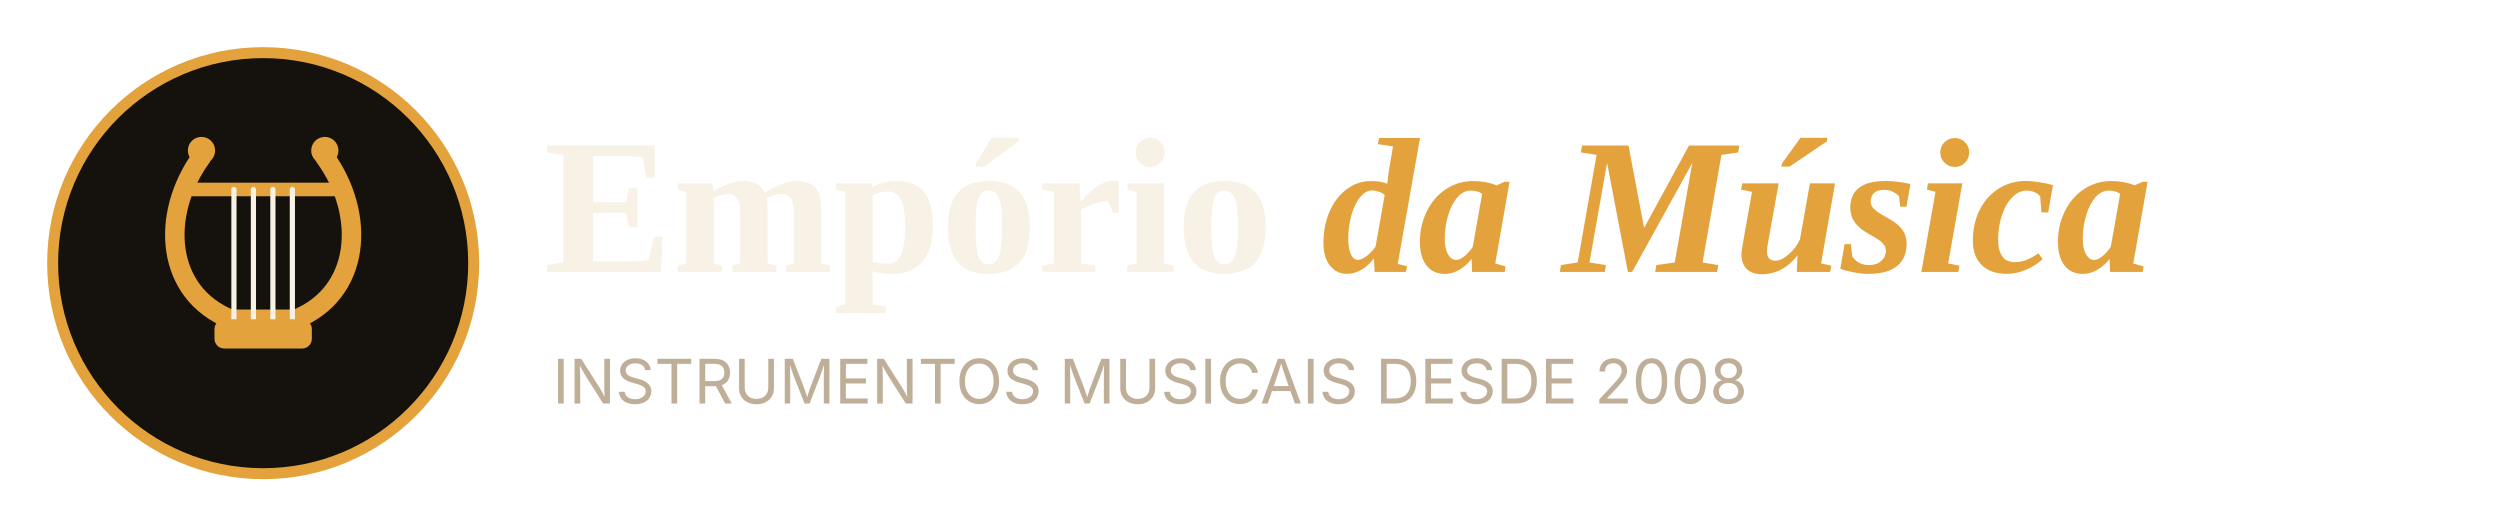
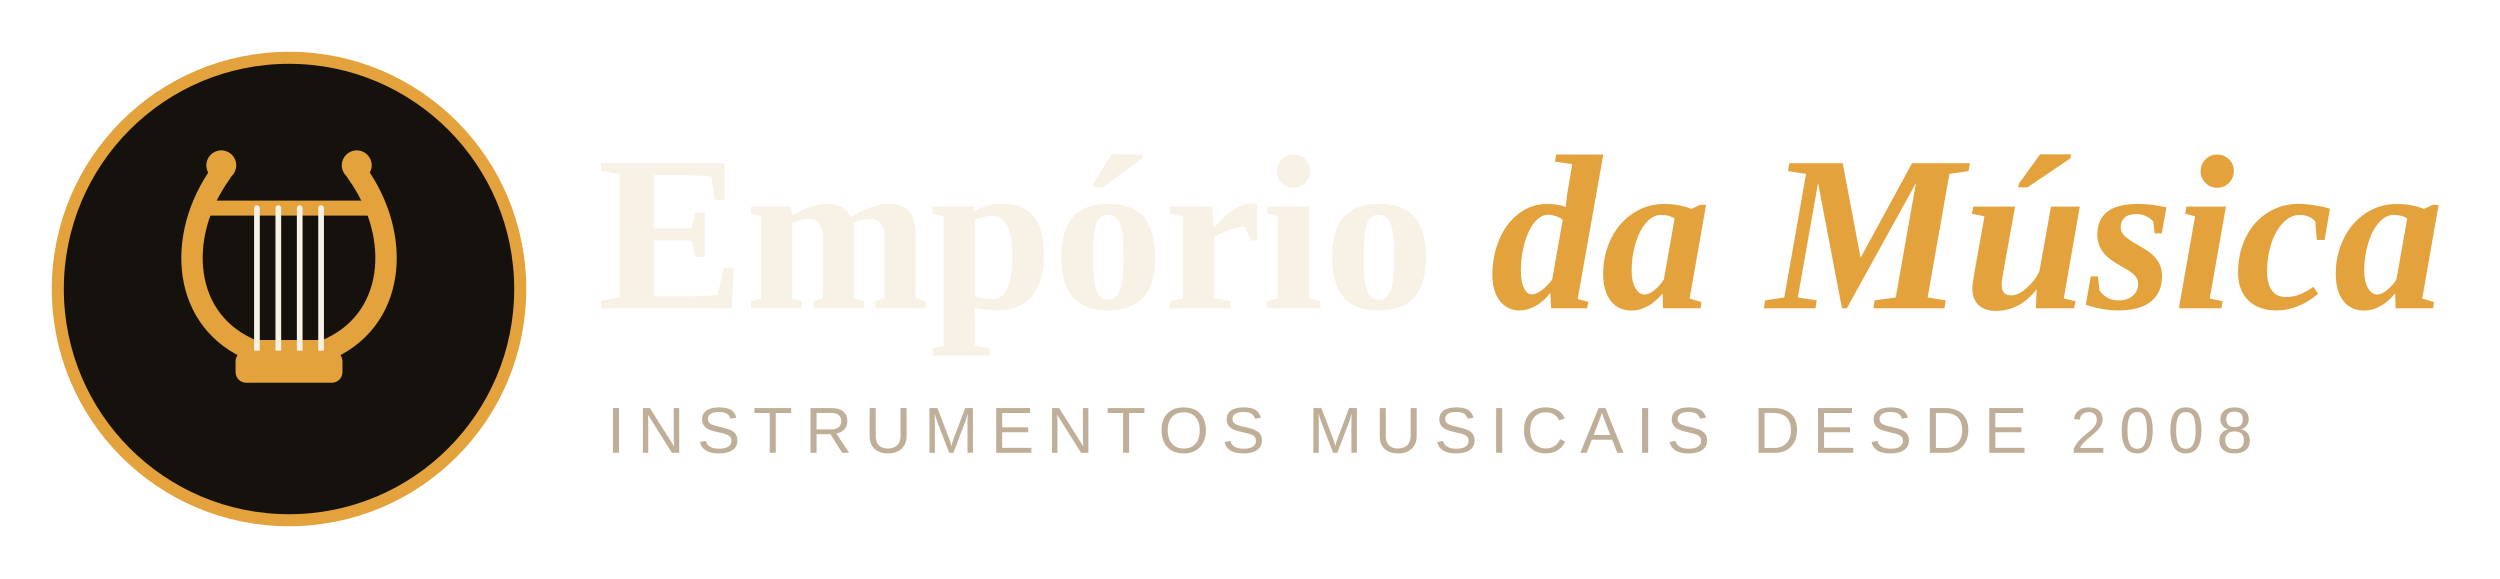
- <svg xmlns="http://www.w3.org/2000/svg" viewBox="0 0 570 120">
+ <svg xmlns="http://www.w3.org/2000/svg" viewBox="0 0 519 120">
  <g transform="translate(10,10)">
    <circle cx="50" cy="50" r="48" fill="#15110D" stroke="#E3A23B" stroke-width="2.5" />
    <g transform="translate(13,11) scale(0.74)">
      <g fill="none" stroke-linecap="round">
        <path d="M31,20 C18,38 20,62 40,70 L60,70 C80,62 82,38 69,20" stroke="#E3A23B" stroke-width="6" />
        <circle cx="31" cy="18" r="4.2" fill="#E3A23B" stroke="none" />
        <circle cx="69" cy="18" r="4.2" fill="#E3A23B" stroke="none" />
        <line x1="27" y1="30" x2="73" y2="30" stroke="#E3A23B" stroke-width="4.2" />
        <line x1="41" y1="30" x2="41" y2="70" stroke="#F7F1E6" stroke-width="1.6" />
        <line x1="47" y1="30" x2="47" y2="70" stroke="#F7F1E6" stroke-width="1.6" />
        <line x1="53" y1="30" x2="53" y2="70" stroke="#F7F1E6" stroke-width="1.6" />
        <line x1="59" y1="30" x2="59" y2="70" stroke="#F7F1E6" stroke-width="1.6" />
        <rect x="35" y="70" width="30" height="9" rx="3" fill="#E3A23B" stroke="none" />
      </g>
    </g>
  </g>
-   <text x="124" y="62" textLength="420" lengthAdjust="spacingAndGlyphs" font-family="'Playfair Display', Georgia, 'Times New Roman', serif" font-size="44" font-weight="700" fill="#F7F1E6">Empório <tspan fill="#E3A23B" font-style="italic">da Música</tspan>
-   </text>
-   <text x="126" y="92" textLength="418" lengthAdjust="spacingAndGlyphs" font-family="Inter, 'Helvetica Neue', Arial, sans-serif" font-size="14" fill="#BFAF98">INSTRUMENTOS MUSICAIS DESDE 2008</text>
+   <path d="M124.786 62.36 128.649 61.754V36.104L124.786 35.52V33.88H150.437V41.539H148.393L147.674 36.665Q145.158 36.351 140.396 36.351H135.725V47.401H143.608L144.305 44.077H146.304V53.331H144.305L143.608 49.917H135.725V61.529H141.407Q147.202 61.529 148.999 61.17L150.279 55.6H152.323L151.896 64.0H124.786Z M164.43 44.729 165.957 43.942Q169.102 42.325 171.595 42.325Q175.368 42.325 176.626 45.065Q181.23 42.325 184.397 42.325Q190.103 42.325 190.103 48.547V61.979L192.214 62.518V64.0H181.725V62.518L183.611 61.979V49.423Q183.611 47.536 182.881 46.48Q182.151 45.425 180.669 45.425Q179.007 45.425 177.075 46.368Q177.3 47.312 177.3 48.547V61.979L179.411 62.518V64.0H168.922V62.518L170.809 61.979V49.423Q170.809 47.536 170.079 46.48Q169.349 45.425 167.866 45.425Q166.384 45.425 164.475 46.301V61.979L166.406 62.518V64.0H155.917V62.518L157.983 61.979V44.908L155.917 44.369V42.887H164.115Z M202.187 43.965Q204.59 42.325 208.026 42.325Q212.429 42.325 214.574 44.908Q216.719 47.491 216.719 53.062Q216.719 58.587 214.226 61.518Q211.732 64.449 207.061 64.449Q204.68 64.449 202.254 63.843Q202.389 65.325 202.389 67.167V71.771L205.488 72.311V73.793H193.606V72.311L195.897 71.771V44.908L193.584 44.369V42.887H202.142ZM210.138 53.219Q210.138 44.818 206.229 44.818Q204.141 44.818 202.389 45.672V61.597Q204.208 62.068 206.185 62.068Q210.138 62.068 210.138 53.219Z M239.831 53.331Q239.831 59.014 237.394 61.731Q234.957 64.449 229.948 64.449Q225.097 64.449 222.716 61.698Q220.335 58.946 220.335 53.331Q220.335 47.738 222.75 45.032Q225.164 42.325 230.128 42.325Q235.137 42.325 237.484 45.122Q239.831 47.918 239.831 53.331ZM233.25 53.331Q233.25 48.39 232.52 46.492Q231.79 44.594 229.993 44.594Q228.264 44.594 227.59 46.413Q226.916 48.232 226.916 53.331Q226.916 58.52 227.601 60.361Q228.286 62.203 229.993 62.203Q231.768 62.203 232.509 60.26Q233.25 58.317 233.25 53.331ZM227.006 38.889V38.147L230.734 32.038H237.136V32.869L228.938 38.889Z M251.938 47.267Q254.363 44.571 256.284 43.392Q258.204 42.213 259.799 42.213H261.012V49.917H259.754L258.429 47.087Q257.014 47.087 255.217 47.705Q253.42 48.322 252.05 49.153V61.979L255.441 62.518V64.0H242.818V62.518L245.559 61.979V44.908L242.818 44.369V42.887H251.69Z M271.793 61.979 274.106 62.518V64.0H263.011V62.518L265.302 61.979V44.908L263.146 44.369V42.887H271.793ZM265.077 35.52Q265.077 34.06 266.099 33.071Q267.121 32.083 268.536 32.083Q269.974 32.083 270.973 33.083Q271.973 34.082 271.973 35.52Q271.973 36.935 270.984 37.957Q269.996 38.979 268.536 38.979Q267.099 38.979 266.088 37.979Q265.077 36.979 265.077 35.52Z M296.028 53.331Q296.028 59.014 293.591 61.731Q291.154 64.449 286.146 64.449Q281.294 64.449 278.913 61.698Q276.532 58.946 276.532 53.331Q276.532 47.738 278.947 45.032Q281.361 42.325 286.325 42.325Q291.334 42.325 293.681 45.122Q296.028 47.918 296.028 53.331ZM289.447 53.331Q289.447 48.39 288.717 46.492Q287.987 44.594 286.19 44.594Q284.461 44.594 283.787 46.413Q283.113 48.232 283.113 53.331Q283.113 58.52 283.798 60.361Q284.483 62.203 286.19 62.203Q287.965 62.203 288.706 60.26Q289.447 58.317 289.447 53.331Z " fill="#F7F1E6" />
+   <path d="M315.479 64.449Q312.919 64.449 311.369 62.473Q309.819 60.496 309.819 57.037Q309.819 53.062 311.268 49.67Q312.717 46.278 315.333 44.313Q317.95 42.348 321.14 42.348Q323.588 42.348 325.048 42.977L325.115 42.303L325.362 40.191L326.396 34.082L322.802 33.543L323.071 32.083H332.842L327.519 62.091L329.742 62.652L329.473 64.0H322.016L321.858 60.766Q320.533 62.54 318.826 63.495Q317.119 64.449 315.479 64.449ZM315.727 56.049Q315.727 58.475 316.367 59.8Q317.007 61.125 318.04 61.125Q318.894 61.125 320.095 60.227Q321.297 59.328 322.24 58.003L324.419 45.649Q323.97 45.2 323.038 44.886Q322.105 44.571 321.409 44.571Q319.882 44.571 318.568 46.166Q317.254 47.761 316.49 50.479Q315.727 53.196 315.727 56.049Z M350.766 61.979 353.214 62.697 353.034 64.0H345.24L345.15 60.9Q343.825 62.562 342.152 63.517Q340.479 64.472 338.749 64.472Q335.941 64.472 334.38 62.45Q332.819 60.429 332.819 56.835Q332.819 52.904 334.459 49.546Q336.099 46.188 339.03 44.268Q341.961 42.348 345.487 42.348Q348.587 42.348 351.125 43.358L352.967 42.527H354.18ZM338.727 56.116Q338.727 58.43 339.501 59.789Q340.276 61.147 341.444 61.147Q342.343 61.147 343.443 60.249Q344.544 59.351 345.42 58.025L347.644 45.38Q346.633 44.616 344.858 44.616Q343.196 44.616 341.781 46.2Q340.366 47.783 339.546 50.49Q338.727 53.196 338.727 56.116Z  M383.401 64.0H382.391L377.427 37.99L373.227 61.754L377.157 62.36L376.888 64.0H366.174L366.443 62.36L370.419 61.754L374.934 36.104L371.183 35.52L371.475 33.88H382.548L386.254 53.511L396.945 33.88H408.962L408.67 35.52L404.694 36.104L400.18 61.754L403.931 62.36L403.661 64.0H388.904L389.174 62.36L393.554 61.754L397.754 37.99Z M415.543 59.148Q415.543 61.327 417.587 61.327Q419.024 61.327 420.821 59.721Q422.618 58.115 423.404 56.206L425.785 42.887H431.76L428.436 61.956L430.884 62.518L430.592 64.0H422.641L422.82 60.047Q419.339 64.539 414.285 64.539Q412.017 64.539 410.736 63.315Q409.456 62.091 409.456 59.8Q409.456 59.373 409.602 58.34Q409.748 57.307 411.972 44.908L409.366 44.369L409.658 42.887H418.328L416.037 55.645Q415.543 58.228 415.543 59.148ZM418.979 38.889 419.114 38.147 423.517 32.038H429.918L429.828 32.869L420.911 38.889Z M448.83 57.329Q448.83 60.743 446.539 62.596Q444.248 64.449 439.688 64.449Q437.959 64.449 435.971 64.056Q433.983 63.663 433.018 63.236L434.051 57.374H435.533L435.87 60.339Q437.308 62.36 439.846 62.36Q441.688 62.36 442.788 61.383Q443.889 60.406 443.889 58.946Q443.889 58.07 443.293 57.34Q442.698 56.61 441.44 55.892L439.958 55.038Q437.465 53.646 436.432 52.129Q435.398 50.613 435.398 48.727Q435.398 42.325 443.866 42.325Q446.517 42.325 449.751 43.044L448.785 48.457H447.303L447.011 45.986Q446.539 45.402 445.618 44.919Q444.697 44.437 443.552 44.437Q441.845 44.437 441.047 45.2Q440.25 45.964 440.25 47.199Q440.25 48.075 440.913 48.839Q441.575 49.603 443.821 50.86Q445.955 52.051 446.887 52.916Q447.819 53.78 448.325 54.836Q448.83 55.892 448.83 57.329Z M458.735 61.979 461.408 62.518 461.161 64.0H452.334L455.703 44.908L453.659 44.369L453.906 42.887H462.104ZM456.849 35.52Q456.849 34.06 457.871 33.071Q458.893 32.083 460.308 32.083Q461.745 32.083 462.745 33.083Q463.744 34.082 463.744 35.52Q463.744 36.935 462.756 37.957Q461.768 38.979 460.308 38.979Q458.87 38.979 457.859 37.979Q456.849 36.979 456.849 35.52Z M472.729 64.449Q468.865 64.449 466.743 62.36Q464.62 60.271 464.62 56.588Q464.62 52.433 466.271 49.176Q467.922 45.919 470.819 44.122Q473.717 42.325 477.086 42.325Q478.703 42.325 480.601 42.628Q482.499 42.932 483.689 43.336L482.589 49.805H480.972L480.657 45.964Q479.444 44.616 477.378 44.616Q475.604 44.616 474.02 46.2Q472.437 47.783 471.538 50.49Q470.64 53.196 470.64 56.363Q470.64 58.879 471.628 60.271Q472.616 61.664 474.525 61.664Q476.21 61.664 477.591 61.058Q478.973 60.451 480.253 59.553L481.241 60.968Q479.399 62.607 477.142 63.528Q474.885 64.449 472.729 64.449Z M502.849 61.979 505.297 62.697 505.117 64.0H497.323L497.233 60.9Q495.908 62.562 494.235 63.517Q492.562 64.472 490.832 64.472Q488.024 64.472 486.463 62.45Q484.902 60.429 484.902 56.835Q484.902 52.904 486.542 49.546Q488.182 46.188 491.113 44.268Q494.044 42.348 497.57 42.348Q500.67 42.348 503.208 43.358L505.05 42.527H506.263ZM490.81 56.116Q490.81 58.43 491.584 59.789Q492.359 61.147 493.527 61.147Q494.426 61.147 495.526 60.249Q496.627 59.351 497.503 58.025L499.727 45.38Q498.716 44.616 496.941 44.616Q495.279 44.616 493.864 46.2Q492.449 47.783 491.629 50.49Q490.81 53.196 490.81 56.116Z" fill="#E3A23B" />
+   <path d="M127.246 94.0V84.712H128.505V94.0Z M139.483 94.0 134.513 86.09 134.546 86.729 134.579 87.83V94.0H133.458V84.712H134.922L139.944 92.675Q139.865 91.383 139.865 90.803V84.712H140.999V94.0Z M153.085 91.436Q153.085 92.721 152.08 93.427Q151.074 94.132 149.248 94.132Q145.854 94.132 145.313 91.772L146.533 91.528Q146.743 92.365 147.429 92.757Q148.115 93.15 149.294 93.15Q150.514 93.15 151.176 92.731Q151.839 92.312 151.839 91.502Q151.839 91.047 151.631 90.763Q151.424 90.48 151.048 90.295Q150.672 90.111 150.151 89.986Q149.631 89.86 148.998 89.715Q147.897 89.471 147.327 89.228Q146.757 88.984 146.427 88.684Q146.097 88.384 145.923 87.982Q145.748 87.58 145.748 87.059Q145.748 85.866 146.661 85.22Q147.574 84.574 149.275 84.574Q150.857 84.574 151.694 85.058Q152.531 85.543 152.867 86.709L151.628 86.927Q151.424 86.189 150.85 85.856Q150.277 85.523 149.262 85.523Q148.148 85.523 147.561 85.892Q146.974 86.261 146.974 86.993Q146.974 87.421 147.202 87.702Q147.429 87.982 147.857 88.176Q148.286 88.371 149.565 88.654Q149.993 88.753 150.418 88.855Q150.844 88.957 151.232 89.099Q151.621 89.241 151.961 89.432Q152.3 89.623 152.551 89.9Q152.801 90.177 152.943 90.552Q153.085 90.928 153.085 91.436Z M161.05 85.74V94.0H159.798V85.74H156.608V84.712H164.241V85.74Z M174.824 94.0 172.411 90.144H169.517V94.0H168.258V84.712H172.629Q174.197 84.712 175.051 85.414Q175.905 86.116 175.905 87.369Q175.905 88.404 175.301 89.109Q174.698 89.814 173.637 89.999L176.274 94.0ZM174.639 87.382Q174.639 86.571 174.089 86.146Q173.538 85.721 172.503 85.721H169.517V89.148H172.556Q173.551 89.148 174.095 88.684Q174.639 88.219 174.639 87.382Z M184.319 94.132Q183.178 94.132 182.328 93.717Q181.478 93.301 181.01 92.51Q180.542 91.719 180.542 90.625V84.712H181.801V90.52Q181.801 91.792 182.447 92.451Q183.093 93.11 184.312 93.11Q185.564 93.11 186.26 92.428Q186.955 91.746 186.955 90.434V84.712H188.208V90.506Q188.208 91.634 187.73 92.451Q187.252 93.268 186.379 93.7Q185.505 94.132 184.319 94.132Z M200.854 94.0V87.804Q200.854 86.775 200.913 85.826Q200.59 87.006 200.333 87.672L197.933 94.0H197.05L194.618 87.672L194.249 86.551L194.031 85.826L194.051 86.558L194.077 87.804V94.0H192.957V84.712H194.611L197.083 91.152Q197.215 91.541 197.337 91.986Q197.459 92.431 197.498 92.629Q197.551 92.365 197.719 91.828Q197.887 91.291 197.947 91.152L200.372 84.712H201.987V94.0Z M206.802 94.0V84.712H213.849V85.74H208.061V88.72H213.453V89.735H208.061V92.972H214.119V94.0Z M224.432 94.0 219.461 86.09 219.494 86.729 219.527 87.83V94.0H218.407V84.712H219.87L224.893 92.675Q224.814 91.383 224.814 90.803V84.712H225.948V94.0Z M234.395 85.74V94.0H233.142V85.74H229.952V84.712H237.585V85.74Z M250.35 89.313Q250.35 90.77 249.793 91.864Q249.236 92.958 248.194 93.545Q247.153 94.132 245.735 94.132Q244.305 94.132 243.267 93.552Q242.229 92.972 241.681 91.874Q241.134 90.777 241.134 89.313Q241.134 87.085 242.354 85.829Q243.573 84.574 245.749 84.574Q247.166 84.574 248.207 85.137Q249.249 85.701 249.799 86.775Q250.35 87.85 250.35 89.313ZM249.064 89.313Q249.064 87.58 248.197 86.591Q247.331 85.602 245.749 85.602Q244.153 85.602 243.283 86.578Q242.413 87.553 242.413 89.313Q242.413 91.06 243.293 92.085Q244.173 93.11 245.735 93.11Q247.344 93.11 248.204 92.118Q249.064 91.126 249.064 89.313Z M261.98 91.436Q261.98 92.721 260.975 93.427Q259.97 94.132 258.144 94.132Q254.749 94.132 254.209 91.772L255.428 91.528Q255.639 92.365 256.325 92.757Q257.01 93.15 258.19 93.15Q259.41 93.15 260.072 92.731Q260.735 92.312 260.735 91.502Q260.735 91.047 260.527 90.763Q260.319 90.48 259.944 90.295Q259.568 90.111 259.047 89.986Q258.526 89.86 257.893 89.715Q256.793 89.471 256.222 89.228Q255.652 88.984 255.323 88.684Q254.993 88.384 254.818 87.982Q254.644 87.58 254.644 87.059Q254.644 85.866 255.557 85.22Q256.47 84.574 258.17 84.574Q259.752 84.574 260.59 85.058Q261.427 85.543 261.763 86.709L260.524 86.927Q260.319 86.189 259.746 85.856Q259.172 85.523 258.157 85.523Q257.043 85.523 256.456 85.892Q255.87 86.261 255.87 86.993Q255.87 87.421 256.097 87.702Q256.325 87.982 256.753 88.176Q257.182 88.371 258.46 88.654Q258.889 88.753 259.314 88.855Q259.739 88.957 260.128 89.099Q260.517 89.241 260.856 89.432Q261.196 89.623 261.446 89.9Q261.697 90.177 261.839 90.552Q261.98 90.928 261.98 91.436Z  M280.555 94.0V87.804Q280.555 86.775 280.614 85.826Q280.291 87.006 280.034 87.672L277.635 94.0H276.752L274.319 87.672L273.95 86.551L273.733 85.826L273.752 86.558L273.779 87.804V94.0H272.658V84.712H274.313L276.785 91.152Q276.916 91.541 277.038 91.986Q277.16 92.431 277.2 92.629Q277.253 92.365 277.421 91.828Q277.589 91.291 277.648 91.152L280.074 84.712H281.689V94.0Z M290.215 94.132Q289.075 94.132 288.224 93.717Q287.374 93.301 286.906 92.51Q286.438 91.719 286.438 90.625V84.712H287.697V90.52Q287.697 91.792 288.343 92.451Q288.989 93.11 290.208 93.11Q291.461 93.11 292.156 92.428Q292.852 91.746 292.852 90.434V84.712H294.104V90.506Q294.104 91.634 293.626 92.451Q293.148 93.268 292.275 93.7Q291.401 94.132 290.215 94.132Z M306.13 91.436Q306.13 92.721 305.125 93.427Q304.12 94.132 302.294 94.132Q298.899 94.132 298.359 91.772L299.578 91.528Q299.789 92.365 300.475 92.757Q301.16 93.15 302.34 93.15Q303.56 93.15 304.222 92.731Q304.885 92.312 304.885 91.502Q304.885 91.047 304.677 90.763Q304.469 90.48 304.094 90.295Q303.718 90.111 303.197 89.986Q302.676 89.86 302.043 89.715Q300.943 89.471 300.372 89.228Q299.802 88.984 299.473 88.684Q299.143 88.384 298.968 87.982Q298.794 87.58 298.794 87.059Q298.794 85.866 299.707 85.22Q300.62 84.574 302.32 84.574Q303.902 84.574 304.74 85.058Q305.577 85.543 305.913 86.709L304.674 86.927Q304.469 86.189 303.896 85.856Q303.322 85.523 302.307 85.523Q301.193 85.523 300.606 85.892Q300.02 86.261 300.02 86.993Q300.02 87.421 300.247 87.702Q300.475 87.982 300.903 88.176Q301.332 88.371 302.61 88.654Q303.039 88.753 303.464 88.855Q303.889 88.957 304.278 89.099Q304.667 89.241 305.006 89.432Q305.346 89.623 305.596 89.9Q305.847 90.177 305.989 90.552Q306.13 90.928 306.13 91.436Z M310.596 94.0V84.712H311.855V94.0Z M320.921 85.602Q319.379 85.602 318.522 86.594Q317.665 87.586 317.665 89.313Q317.665 91.021 318.558 92.059Q319.451 93.097 320.974 93.097Q322.925 93.097 323.908 91.166L324.936 91.68Q324.362 92.879 323.324 93.506Q322.286 94.132 320.915 94.132Q319.511 94.132 318.486 93.548Q317.461 92.965 316.924 91.881Q316.386 90.796 316.386 89.313Q316.386 87.092 317.586 85.833Q318.786 84.574 320.908 84.574Q322.391 84.574 323.387 85.154Q324.382 85.734 324.85 86.874L323.657 87.27Q323.334 86.459 322.619 86.031Q321.904 85.602 320.921 85.602Z M335.743 94.0 334.681 91.284H330.449L329.382 94.0H328.076L331.867 84.712H333.297L337.028 94.0ZM332.565 85.661 332.506 85.846Q332.341 86.393 332.018 87.25L330.832 90.302H334.306L333.113 87.237Q332.928 86.782 332.743 86.208Z M340.9 94.0V84.712H342.159V94.0Z M354.39 91.436Q354.39 92.721 353.385 93.427Q352.379 94.132 350.553 94.132Q347.159 94.132 346.618 91.772L347.838 91.528Q348.049 92.365 348.734 92.757Q349.42 93.15 350.6 93.15Q351.819 93.15 352.482 92.731Q353.144 92.312 353.144 91.502Q353.144 91.047 352.936 90.763Q352.729 90.48 352.353 90.295Q351.977 90.111 351.457 89.986Q350.936 89.86 350.303 89.715Q349.202 89.471 348.632 89.228Q348.062 88.984 347.732 88.684Q347.403 88.384 347.228 87.982Q347.053 87.58 347.053 87.059Q347.053 85.866 347.966 85.22Q348.879 84.574 350.58 84.574Q352.162 84.574 352.999 85.058Q353.836 85.543 354.172 86.709L352.933 86.927Q352.729 86.189 352.155 85.856Q351.582 85.523 350.567 85.523Q349.453 85.523 348.866 85.892Q348.279 86.261 348.279 86.993Q348.279 87.421 348.507 87.702Q348.734 87.982 349.163 88.176Q349.591 88.371 350.87 88.654Q351.298 88.753 351.724 88.855Q352.149 88.957 352.538 89.099Q352.927 89.241 353.266 89.432Q353.605 89.623 353.856 89.9Q354.106 90.177 354.248 90.552Q354.39 90.928 354.39 91.436Z  M373.064 89.26Q373.064 90.698 372.503 91.775Q371.943 92.853 370.915 93.427Q369.886 94.0 368.542 94.0H365.068V84.712H368.139Q370.499 84.712 371.781 85.895Q373.064 87.079 373.064 89.26ZM371.798 89.26Q371.798 87.533 370.852 86.627Q369.906 85.721 368.113 85.721H366.327V92.991H368.397Q369.418 92.991 370.193 92.543Q370.967 92.095 371.383 91.251Q371.798 90.407 371.798 89.26Z M377.417 94.0V84.712H384.464V85.74H378.676V88.72H384.068V89.735H378.676V92.972H384.734V94.0Z M396.299 91.436Q396.299 92.721 395.293 93.427Q394.288 94.132 392.462 94.132Q389.067 94.132 388.527 91.772L389.746 91.528Q389.957 92.365 390.643 92.757Q391.328 93.15 392.508 93.15Q393.728 93.15 394.39 92.731Q395.053 92.312 395.053 91.502Q395.053 91.047 394.845 90.763Q394.638 90.48 394.262 90.295Q393.886 90.111 393.365 89.986Q392.845 89.86 392.212 89.715Q391.111 89.471 390.541 89.228Q389.971 88.984 389.641 88.684Q389.311 88.384 389.137 87.982Q388.962 87.58 388.962 87.059Q388.962 85.866 389.875 85.22Q390.788 84.574 392.489 84.574Q394.071 84.574 394.908 85.058Q395.745 85.543 396.081 86.709L394.842 86.927Q394.638 86.189 394.064 85.856Q393.491 85.523 392.475 85.523Q391.361 85.523 390.775 85.892Q390.188 86.261 390.188 86.993Q390.188 87.421 390.416 87.702Q390.643 87.982 391.071 88.176Q391.5 88.371 392.779 88.654Q393.207 88.753 393.632 88.855Q394.057 88.957 394.446 89.099Q394.835 89.241 395.175 89.432Q395.514 89.623 395.765 89.9Q396.015 90.177 396.157 90.552Q396.299 90.928 396.299 91.436Z M408.622 89.26Q408.622 90.698 408.061 91.775Q407.501 92.853 406.473 93.427Q405.444 94.0 404.1 94.0H400.626V84.712H403.698Q406.057 84.712 407.339 85.895Q408.622 87.079 408.622 89.26ZM407.356 89.26Q407.356 87.533 406.41 86.627Q405.464 85.721 403.671 85.721H401.885V92.991H403.955Q404.976 92.991 405.751 92.543Q406.525 92.095 406.941 91.251Q407.356 90.407 407.356 89.26Z M412.975 94.0V84.712H420.022V85.74H414.234V88.72H419.626V89.735H414.234V92.972H420.292V94.0Z  M430.502 94.0V93.163Q430.838 92.392 431.322 91.802Q431.807 91.212 432.341 90.734Q432.875 90.256 433.399 89.847Q433.923 89.438 434.345 89.03Q434.767 88.621 435.027 88.173Q435.287 87.725 435.287 87.158Q435.287 86.393 434.839 85.971Q434.391 85.549 433.593 85.549Q432.835 85.549 432.344 85.961Q431.853 86.373 431.767 87.118L430.554 87.006Q430.686 85.892 431.5 85.233Q432.314 84.574 433.593 84.574Q434.997 84.574 435.752 85.236Q436.507 85.899 436.507 87.118Q436.507 87.659 436.26 88.193Q436.012 88.727 435.525 89.26Q435.037 89.794 433.659 90.915Q432.901 91.535 432.453 92.032Q432.005 92.53 431.807 92.991H436.652V94.0Z M446.911 89.353Q446.911 91.68 446.091 92.906Q445.27 94.132 443.668 94.132Q442.067 94.132 441.262 92.912Q440.458 91.693 440.458 89.353Q440.458 86.96 441.239 85.767Q442.02 84.574 443.708 84.574Q445.349 84.574 446.13 85.78Q446.911 86.986 446.911 89.353ZM445.705 89.353Q445.705 87.342 445.24 86.439Q444.776 85.536 443.708 85.536Q442.614 85.536 442.136 86.426Q441.658 87.316 441.658 89.353Q441.658 91.33 442.142 92.247Q442.627 93.163 443.681 93.163Q444.73 93.163 445.217 92.227Q445.705 91.291 445.705 89.353Z M457.02 89.353Q457.02 91.68 456.199 92.906Q455.378 94.132 453.776 94.132Q452.175 94.132 451.37 92.912Q450.566 91.693 450.566 89.353Q450.566 86.96 451.347 85.767Q452.128 84.574 453.816 84.574Q455.457 84.574 456.238 85.78Q457.02 86.986 457.02 89.353ZM455.813 89.353Q455.813 87.342 455.349 86.439Q454.884 85.536 453.816 85.536Q452.722 85.536 452.244 86.426Q451.766 87.316 451.766 89.353Q451.766 91.33 452.25 92.247Q452.735 93.163 453.79 93.163Q454.838 93.163 455.325 92.227Q455.813 91.291 455.813 89.353Z M467.068 91.409Q467.068 92.695 466.251 93.413Q465.433 94.132 463.904 94.132Q462.414 94.132 461.574 93.427Q460.734 92.721 460.734 91.423Q460.734 90.513 461.254 89.893Q461.775 89.274 462.586 89.142V89.115Q461.828 88.938 461.389 88.344Q460.951 87.751 460.951 86.953Q460.951 85.892 461.745 85.233Q462.54 84.574 463.878 84.574Q465.249 84.574 466.043 85.22Q466.838 85.866 466.838 86.967Q466.838 87.764 466.396 88.357Q465.954 88.951 465.19 89.102V89.129Q466.079 89.274 466.574 89.883Q467.068 90.493 467.068 91.409ZM465.605 87.032Q465.605 85.457 463.878 85.457Q463.041 85.457 462.602 85.853Q462.164 86.248 462.164 87.032Q462.164 87.83 462.616 88.249Q463.067 88.667 463.891 88.667Q464.728 88.667 465.167 88.282Q465.605 87.896 465.605 87.032ZM465.836 91.297Q465.836 90.434 465.321 89.995Q464.807 89.557 463.878 89.557Q462.975 89.557 462.467 90.028Q461.96 90.5 461.96 91.324Q461.96 93.242 463.917 93.242Q464.886 93.242 465.361 92.777Q465.836 92.312 465.836 91.297Z" fill="#BFAF98" />
</svg>
